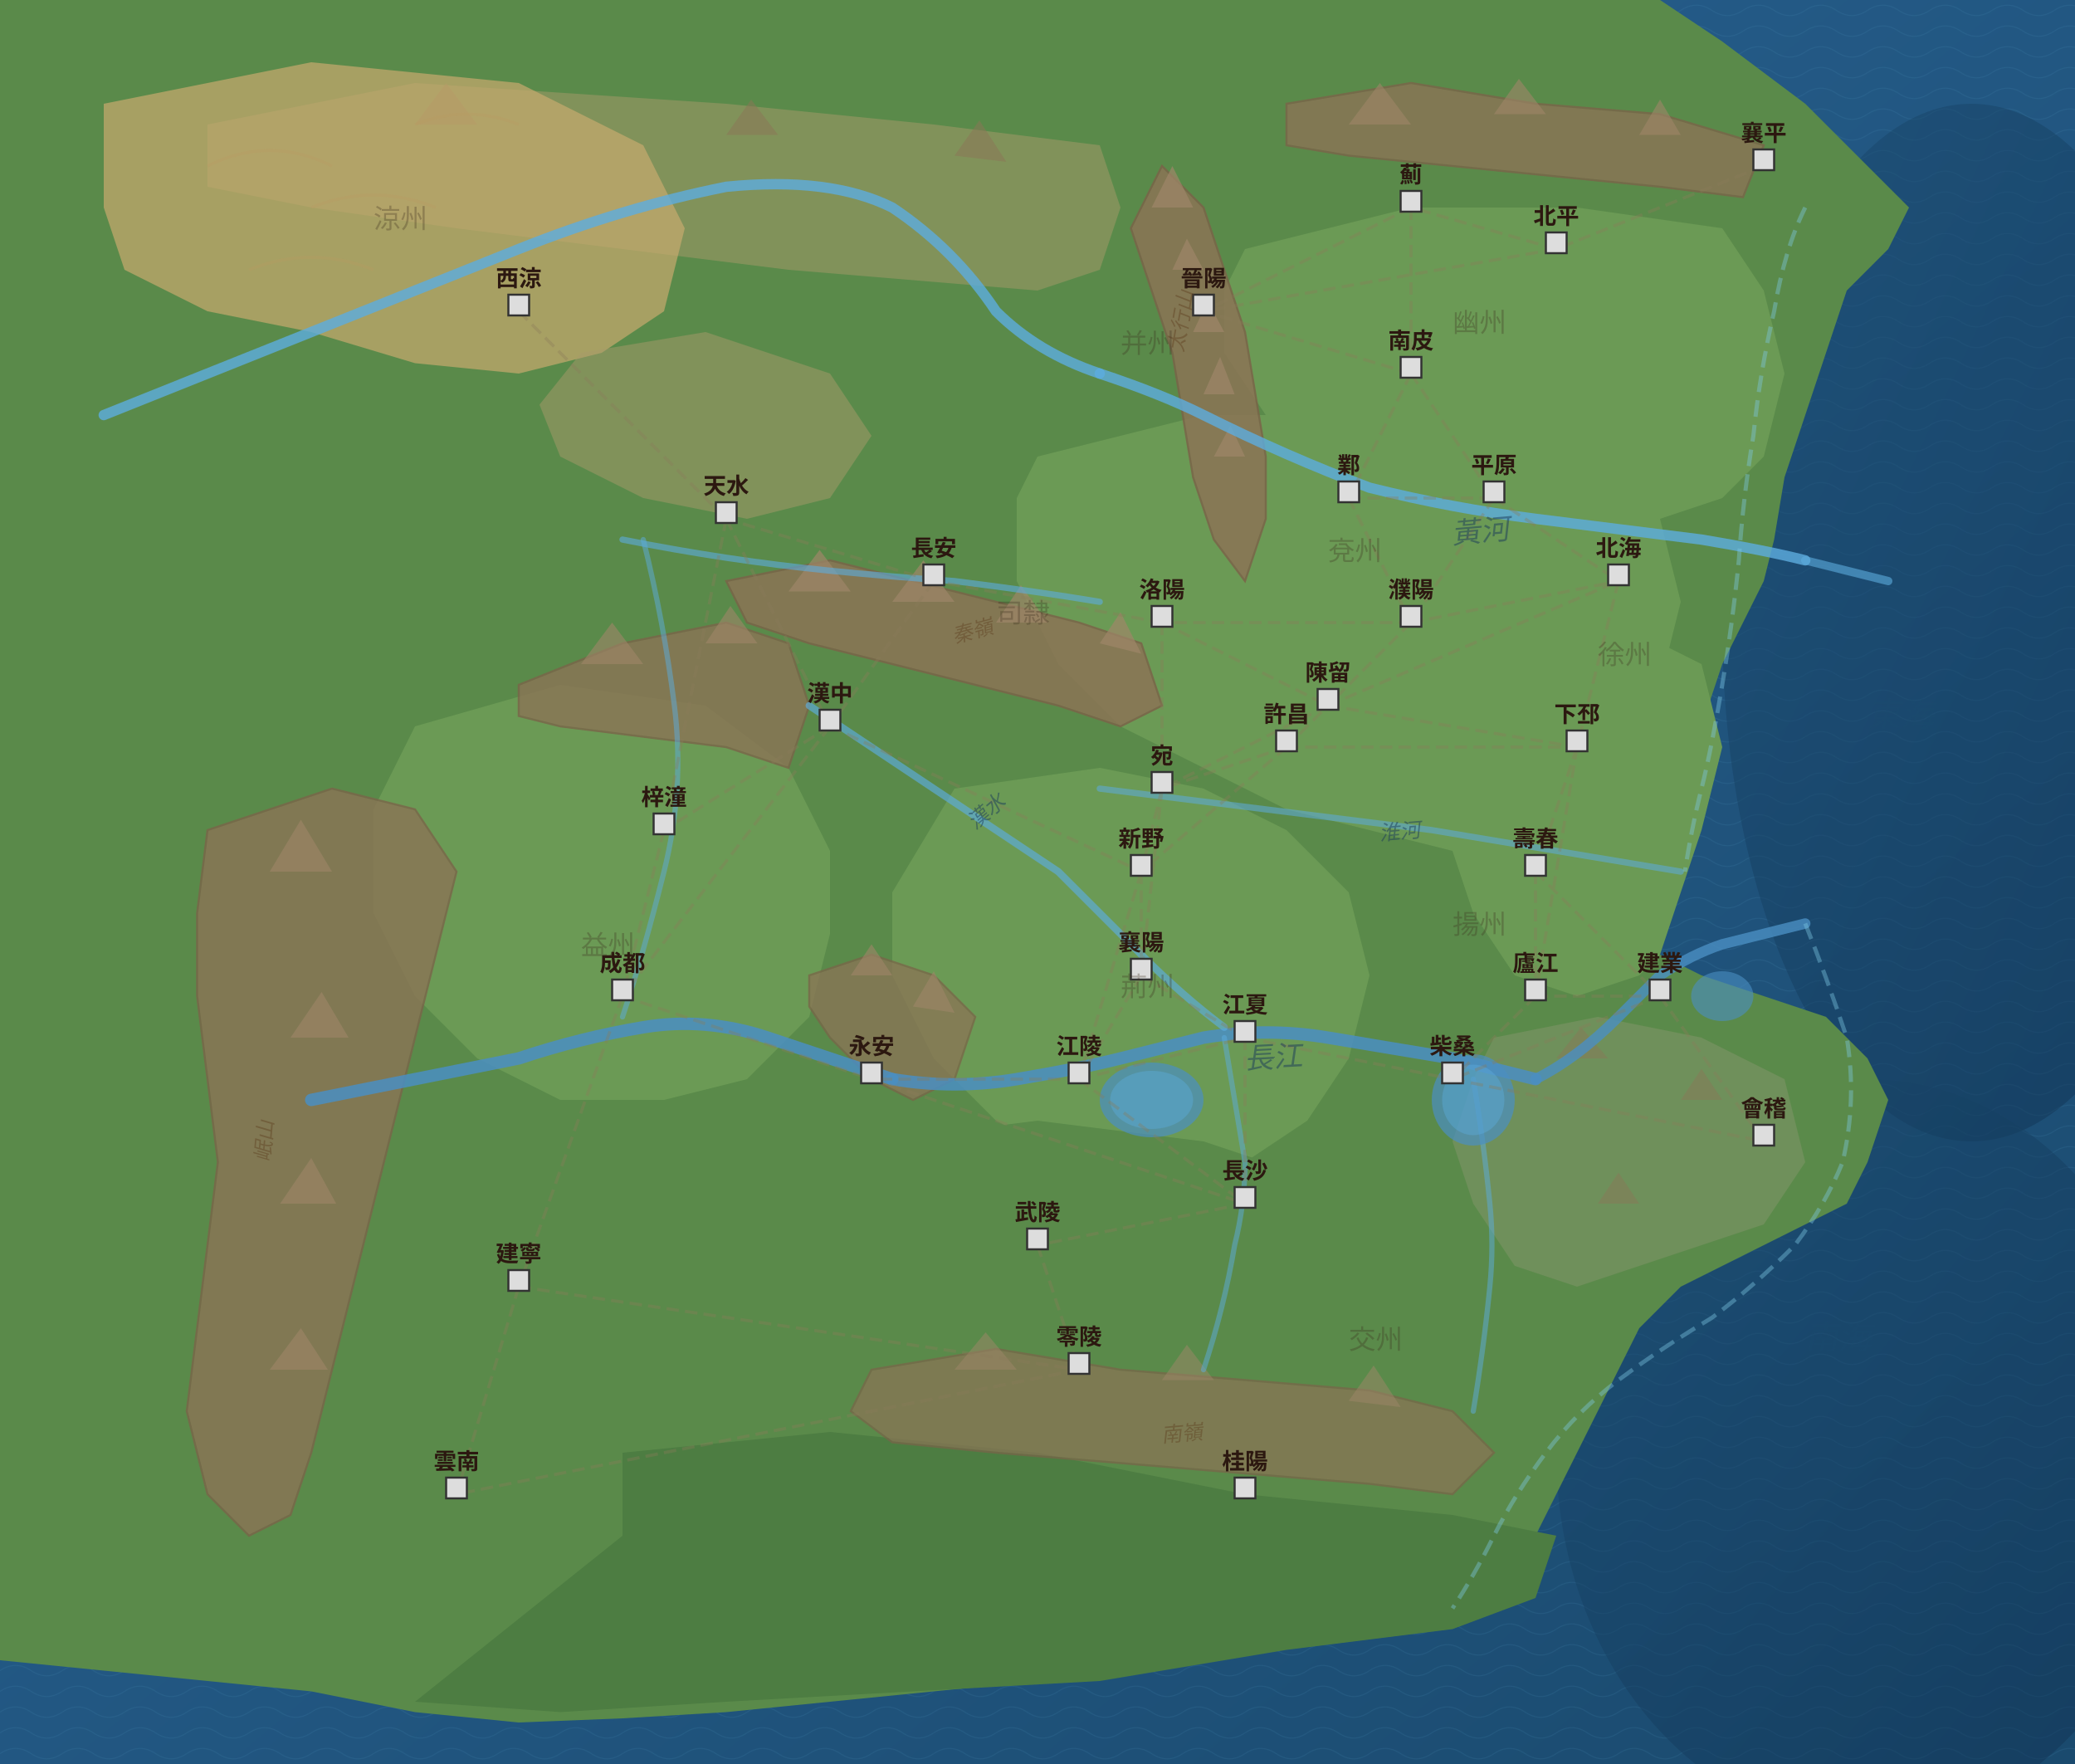
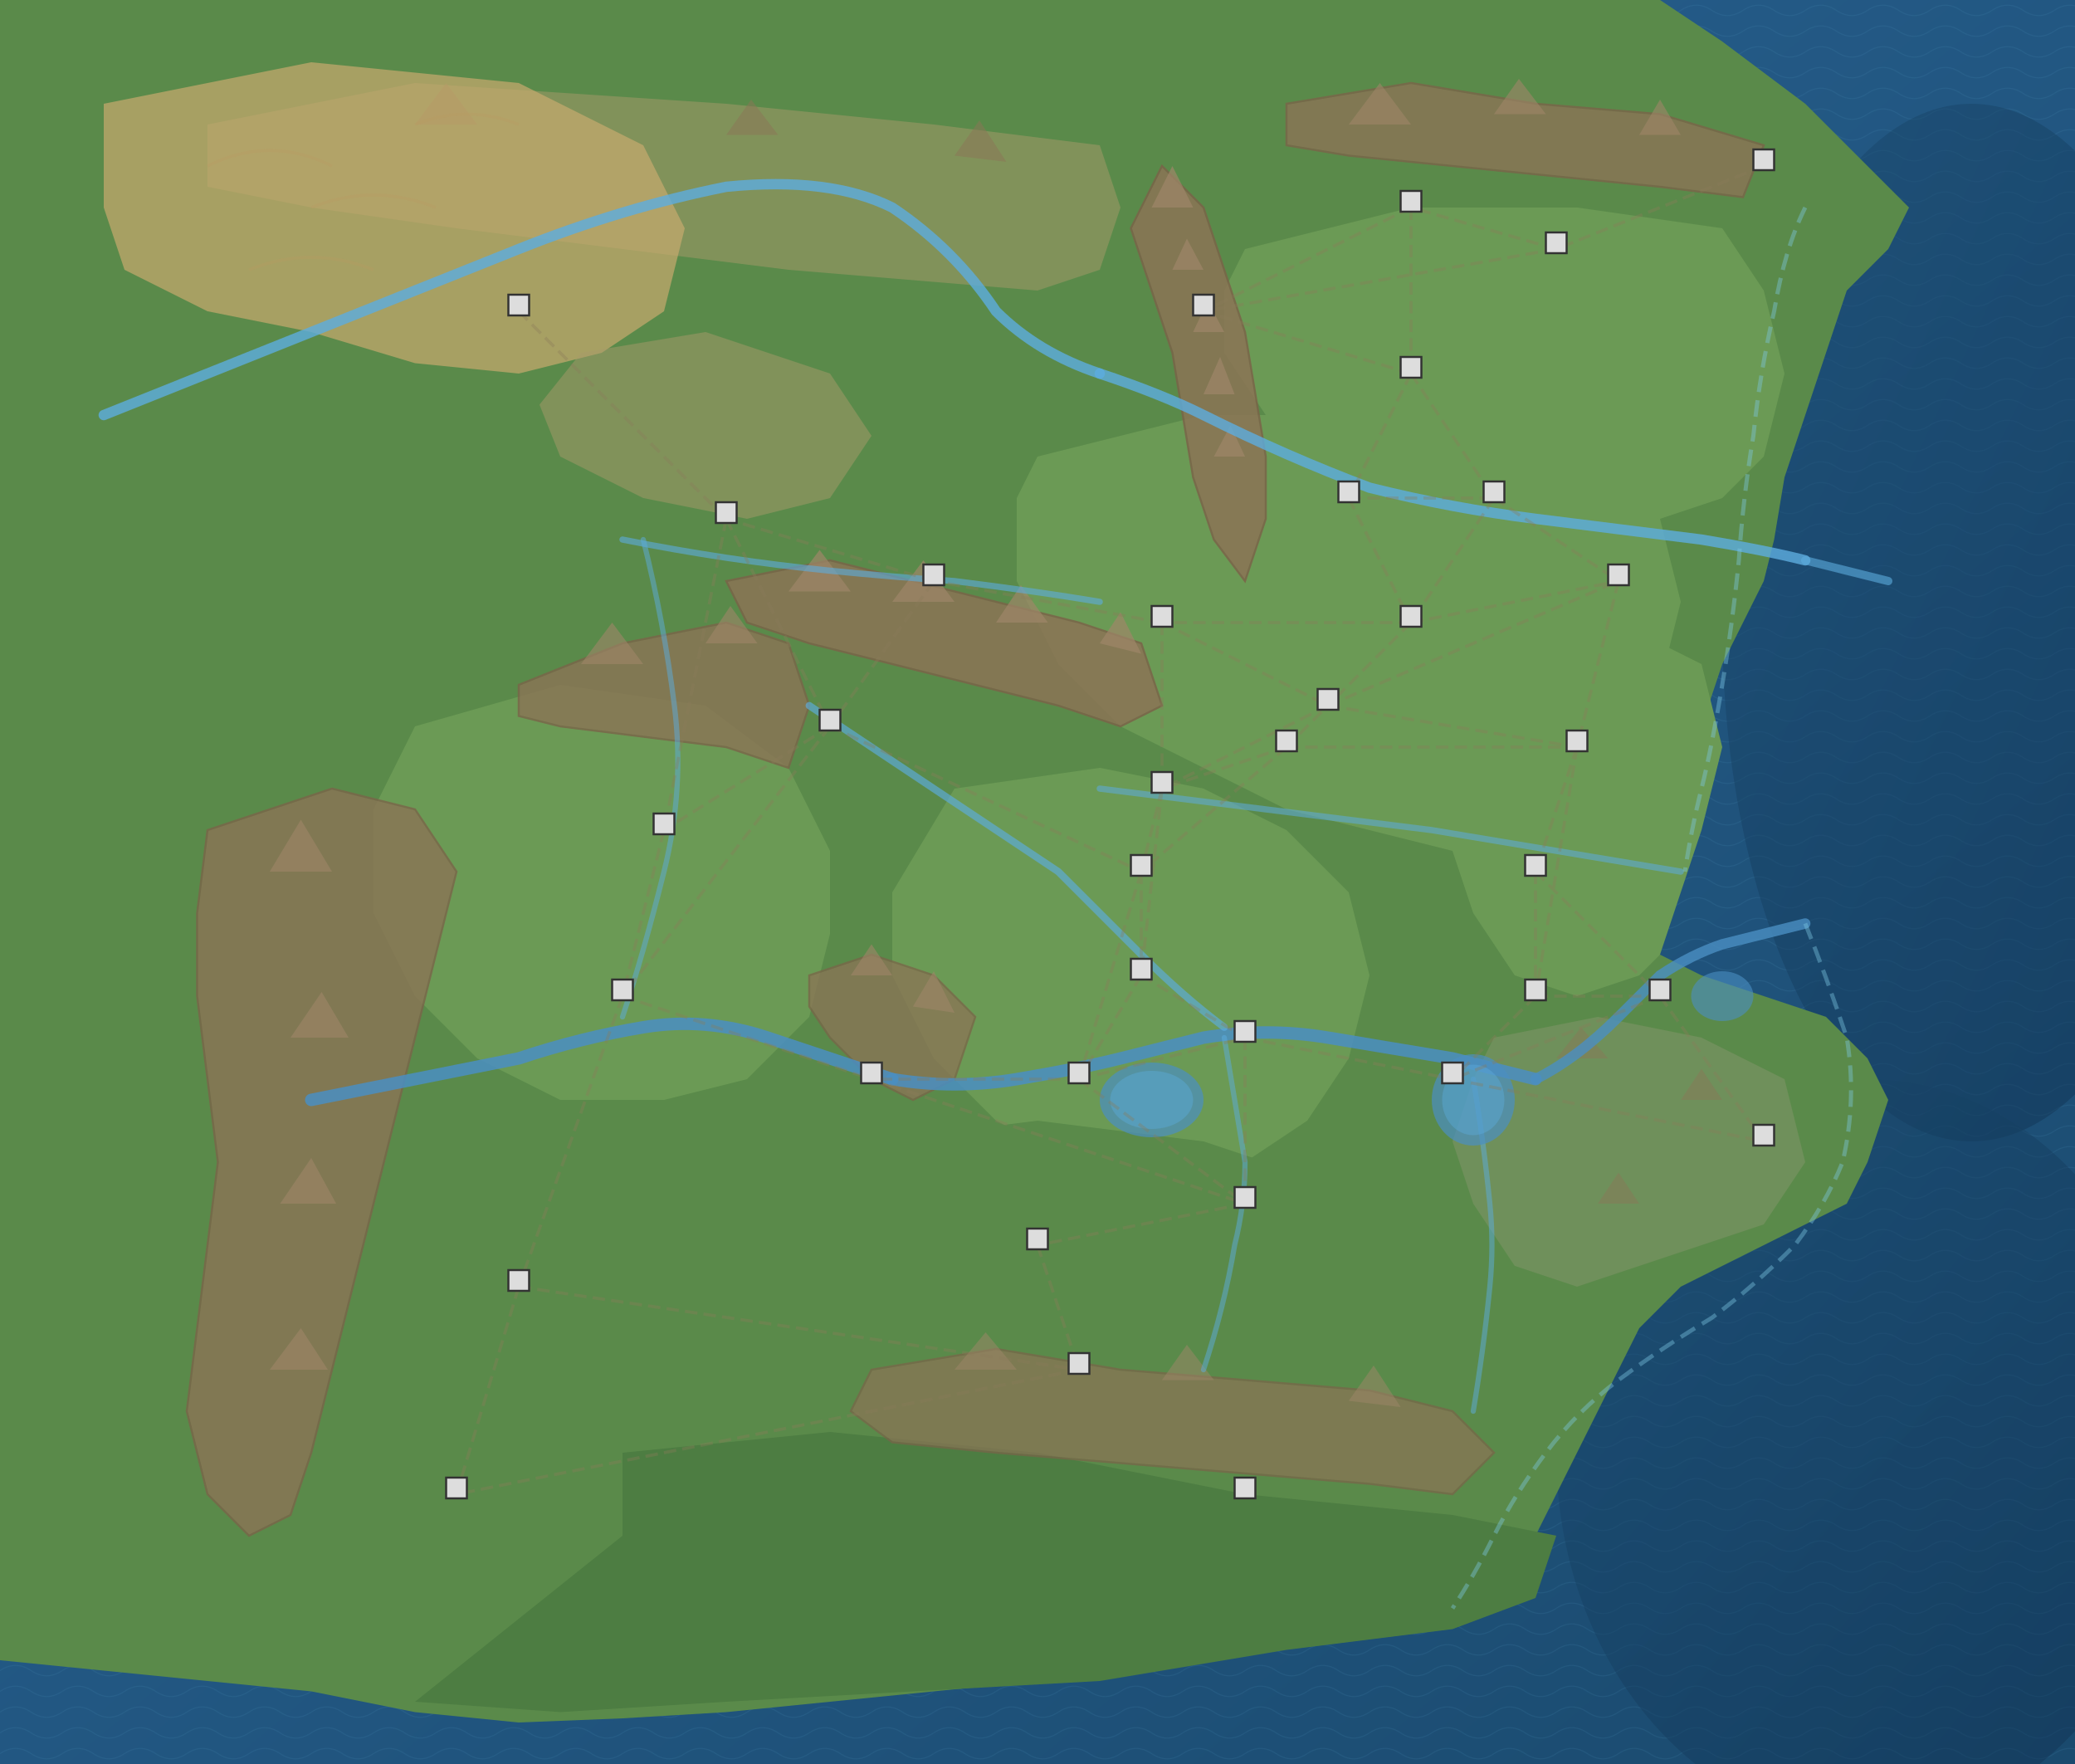
<svg xmlns="http://www.w3.org/2000/svg" viewBox="0 0 1000 850" width="1000" height="850">
  <defs>
    <linearGradient id="oceanGrad" x1="0%" y1="0%" x2="100%" y2="100%">
      <stop offset="0%" style="stop-color:#2a6496" />
      <stop offset="100%" style="stop-color:#1a4a6e" />
    </linearGradient>
    <linearGradient id="deepOcean" x1="0%" y1="0%" x2="100%" y2="100%">
      <stop offset="0%" style="stop-color:#1a4a6e" />
      <stop offset="100%" style="stop-color:#0f3050" />
    </linearGradient>
    <pattern id="mountainTex" x="0" y="0" width="20" height="20" patternUnits="userSpaceOnUse">
      <rect width="20" height="20" fill="#8B7355" />
      <path d="M0,20 L5,10 L10,20 Z" fill="#7a6348" opacity="0.4" />
      <path d="M10,20 L15,8 L20,20 Z" fill="#6b5540" opacity="0.3" />
    </pattern>
    <pattern id="desertTex" x="0" y="0" width="16" height="16" patternUnits="userSpaceOnUse">
      <rect width="16" height="16" fill="#c8a96e" />
      <circle cx="4" cy="4" r="1" fill="#b89960" opacity="0.3" />
      <circle cx="12" cy="10" r="1" fill="#b89960" opacity="0.3" />
    </pattern>
    <pattern id="forestTex" x="0" y="0" width="12" height="12" patternUnits="userSpaceOnUse">
      <rect width="12" height="12" fill="#3d6b35" />
      <circle cx="3" cy="3" r="2" fill="#2d5a28" opacity="0.4" />
      <circle cx="9" cy="8" r="2.5" fill="#346030" opacity="0.3" />
    </pattern>
    <pattern id="waveTex" x="0" y="0" width="30" height="10" patternUnits="userSpaceOnUse">
      <rect width="30" height="10" fill="none" />
      <path d="M0,5 Q7.5,0 15,5 Q22.5,10 30,5" stroke="#4a90b8" stroke-width="0.5" fill="none" opacity="0.3" />
    </pattern>
    <pattern id="snowTex" x="0" y="0" width="8" height="8" patternUnits="userSpaceOnUse">
      <rect width="8" height="8" fill="#a8b898" />
      <circle cx="2" cy="2" r="0.5" fill="#bcc8b0" opacity="0.5" />
      <circle cx="6" cy="6" r="0.5" fill="#bcc8b0" opacity="0.5" />
    </pattern>
    <filter id="roadShadow">
      <feDropShadow dx="0.5" dy="0.5" stdDeviation="0.5" flood-color="#000" flood-opacity="0.15" />
    </filter>
  </defs>
  <rect x="0" y="0" width="1000" height="850" fill="url(#oceanGrad)" />
  <rect x="0" y="0" width="1000" height="850" fill="url(#waveTex)" opacity="0.5" />
  <ellipse cx="950" cy="300" rx="120" ry="250" fill="url(#deepOcean)" opacity="0.5" />
  <ellipse cx="900" cy="700" rx="150" ry="180" fill="url(#deepOcean)" opacity="0.5" />
  <path d="     M 50,0      L 400,0 L 500,0 L 600,0 L 700,0 L 800,0     L 830,20 L 870,50 L 900,80 L 920,100     L 910,120 L 890,140 L 880,170 L 870,200     L 860,230 L 855,260 L 850,280 L 840,300     L 830,320 L 820,350 L 810,370 L 800,390     L 795,410 L 790,430 L 785,440 L 800,460     L 820,470 L 850,480 L 880,490 L 900,510     L 910,530 L 900,560 L 890,580 L 870,590     L 850,600 L 830,610 L 810,620 L 790,640     L 780,660 L 770,680 L 760,700 L 750,720     L 740,740 L 720,760 L 700,770 L 680,775     L 660,780 L 640,782 L 620,785 L 600,790     L 550,800 L 500,810 L 450,815 L 400,820     L 350,825 L 300,828 L 250,830     L 200,825 L 150,815 L 100,810     L 50,805 L 0,800 L 0,0 Z   " fill="#5a8a4a" stroke="none" />
  <path d="     M 500,220 L 580,200 L 650,200 L 720,210 L 780,220      L 800,250 L 810,290 L 800,330 L 790,370      L 770,390 L 740,400 L 700,410 L 660,400      L 620,390 L 580,370 L 540,350 L 510,320      L 490,280 L 490,240 Z   " fill="#6b9a55" stroke="none" />
  <path d="     M 600,120 L 680,100 L 760,100 L 830,110     L 850,140 L 860,180 L 850,220 L 830,240     L 800,250 L 750,240 L 700,230 L 650,220      L 610,200 L 590,170 L 590,140 Z   " fill="#6b9a55" stroke="none" />
  <path d="     M 460,380 L 530,370 L 580,380 L 620,400      L 650,430 L 660,470 L 650,510 L 630,540      L 600,560 L 560,570 L 520,560 L 480,540      L 450,510 L 430,470 L 430,430 Z   " fill="#6b9a55" stroke="none" />
  <path d="     M 720,310 L 780,300 L 820,320 L 830,360      L 820,400 L 810,430 L 800,460 L 790,470      L 760,480 L 730,470 L 710,440 L 700,410      L 700,370 L 710,340 Z   " fill="#6b9a55" stroke="none" />
  <path d="     M 200,350 L 270,330 L 340,340 L 380,370      L 400,410 L 400,450 L 390,490 L 360,520      L 320,530 L 270,530 L 230,510 L 200,480      L 180,440 L 180,390 Z   " fill="#6b9a55" stroke="none" />
  <path d="     M 420,550 L 500,540 L 580,550 L 640,570     L 680,600 L 700,640 L 690,680 L 660,710     L 620,730 L 570,740 L 520,730 L 470,710     L 430,680 L 410,640 L 400,600 L 410,570 Z   " fill="#5a8a4a" stroke="none" />
  <path d="     M 300,700 L 400,690 L 500,700 L 600,720     L 700,730 L 750,740 L 740,770 L 700,785     L 620,795 L 530,810 L 440,815 L 350,820     L 270,825 L 200,820 L 250,780 L 300,740 Z   " fill="#4d7d42" stroke="none" />
  <path d="     M 560,80 L 580,100 L 590,130 L 600,160      L 605,190 L 610,220 L 610,250 L 600,280      L 585,260 L 575,230 L 570,200 L 565,170      L 555,140 L 545,110 Z   " fill="#8B7355" stroke="#7a6348" stroke-width="1" opacity="0.85" />
  <path d="M555,100 L565,80 L575,100 Z" fill="#9e8668" opacity="0.7" />
  <path d="M565,130 L572,115 L580,130 Z" fill="#9e8668" opacity="0.7" />
  <path d="M575,160 L582,145 L590,160 Z" fill="#9e8668" opacity="0.7" />
  <path d="M580,190 L588,172 L595,190 Z" fill="#9e8668" opacity="0.7" />
  <path d="M585,220 L593,205 L600,220 Z" fill="#9e8668" opacity="0.7" />
  <path d="     M 620,50 L 680,40 L 740,50 L 800,55 L 850,70     L 840,95 L 800,90 L 750,85 L 700,80 L 650,75 L 620,70 Z   " fill="#8B7355" stroke="#7a6348" stroke-width="1" opacity="0.8" />
  <path d="M650,60 L665,40 L680,60 Z" fill="#9e8668" opacity="0.6" />
  <path d="M720,55 L732,38 L745,55 Z" fill="#9e8668" opacity="0.6" />
  <path d="M790,65 L800,48 L810,65 Z" fill="#9e8668" opacity="0.6" />
  <path d="     M 350,280 L 400,270 L 440,280 L 480,290      L 520,300 L 550,310 L 560,340      L 540,350 L 510,340 L 470,330      L 430,320 L 390,310 L 360,300 Z   " fill="#8B7355" stroke="#7a6348" stroke-width="1" opacity="0.85" />
  <path d="M380,285 L395,265 L410,285 Z" fill="#9e8668" opacity="0.7" />
  <path d="M430,290 L445,270 L460,290 Z" fill="#9e8668" opacity="0.7" />
  <path d="M480,300 L492,282 L505,300 Z" fill="#9e8668" opacity="0.7" />
  <path d="M530,310 L540,295 L550,315 Z" fill="#9e8668" opacity="0.7" />
  <path d="     M 250,330 L 300,310 L 350,300 L 380,310      L 390,340 L 380,370 L 350,360      L 310,355 L 270,350 L 250,345 Z   " fill="#8B7355" stroke="#7a6348" stroke-width="1" opacity="0.8" />
  <path d="M280,320 L295,300 L310,320 Z" fill="#9e8668" opacity="0.6" />
  <path d="M340,310 L352,292 L365,310 Z" fill="#9e8668" opacity="0.6" />
  <path d="     M 390,470 L 420,460 L 450,470 L 470,490      L 460,520 L 440,530 L 420,520      L 400,500 L 390,485 Z   " fill="#8B7355" stroke="#7a6348" stroke-width="1" opacity="0.75" />
  <path d="M410,470 L420,455 L430,470 Z" fill="#9e8668" opacity="0.6" />
  <path d="M440,485 L450,468 L460,488 Z" fill="#9e8668" opacity="0.6" />
  <path d="     M 100,400 L 160,380 L 200,390 L 220,420      L 210,460 L 200,500 L 190,540 L 180,580      L 170,620 L 160,660 L 150,700 L 140,730     L 120,740 L 100,720 L 90,680 L 95,640      L 100,600 L 105,560 L 100,520 L 95,480 L 95,440 Z   " fill="#8B7355" stroke="#7a6348" stroke-width="1" opacity="0.8" />
  <path d="M130,420 L145,395 L160,420 Z" fill="#9e8668" opacity="0.6" />
  <path d="M140,500 L155,478 L168,500 Z" fill="#9e8668" opacity="0.6" />
  <path d="M135,580 L150,558 L162,580 Z" fill="#9e8668" opacity="0.6" />
  <path d="M130,660 L145,640 L158,660 Z" fill="#9e8668" opacity="0.6" />
  <path d="     M 420,660 L 480,650 L 540,660 L 600,665      L 660,670 L 700,680 L 720,700      L 700,720 L 660,715 L 600,710      L 540,705 L 480,700 L 430,695 L 410,680 Z   " fill="#8B7355" stroke="#7a6348" stroke-width="1" opacity="0.7" />
  <path d="M460,660 L475,642 L490,660 Z" fill="#9e8668" opacity="0.5" />
  <path d="M560,665 L572,648 L585,665 Z" fill="#9e8668" opacity="0.5" />
  <path d="M650,675 L662,658 L675,678 Z" fill="#9e8668" opacity="0.5" />
  <path d="     M 720,500 L 770,490 L 820,500 L 860,520     L 870,560 L 850,590 L 820,600 L 790,610     L 760,620 L 730,610 L 710,580 L 700,550 L 710,520 Z   " fill="#7d9465" stroke="none" opacity="0.6" />
  <path d="M750,510 L762,495 L775,510 Z" fill="#8B7355" opacity="0.4" />
  <path d="M810,530 L820,515 L830,530 Z" fill="#8B7355" opacity="0.4" />
  <path d="M770,580 L780,565 L790,580 Z" fill="#8B7355" opacity="0.4" />
  <path d="     M 100,60 L 200,40 L 350,50 L 450,60 L 530,70     L 540,100 L 530,130 L 500,140      L 440,135 L 380,130 L 300,120      L 220,110 L 150,100 L 100,90 Z   " fill="#a8996a" stroke="none" opacity="0.5" />
  <path d="M200,60 L215,40 L230,60 Z" fill="#8B7355" opacity="0.5" />
  <path d="M350,65 L362,48 L375,65 Z" fill="#8B7355" opacity="0.5" />
  <path d="M460,75 L472,58 L485,78 Z" fill="#8B7355" opacity="0.5" />
  <path d="     M 50,50 L 150,30 L 250,40 L 310,70      L 330,110 L 320,150 L 290,170 L 250,180      L 200,175 L 150,160 L 100,150      L 60,130 L 50,100 Z   " fill="#c8a96e" stroke="none" opacity="0.7" />
  <path d="M100,80 Q130,65 160,80" stroke="#b89960" stroke-width="1.5" fill="none" opacity="0.3" />
  <path d="M150,100 Q180,88 210,100" stroke="#b89960" stroke-width="1.5" fill="none" opacity="0.3" />
  <path d="M120,130 Q150,118 180,130" stroke="#b89960" stroke-width="1.5" fill="none" opacity="0.3" />
  <path d="M200,60 Q225,50 250,60" stroke="#b89960" stroke-width="1.5" fill="none" opacity="0.3" />
  <path d="     M 280,170 L 340,160 L 400,180 L 420,210     L 400,240 L 360,250 L 310,240      L 270,220 L 260,195 Z   " fill="#a8996a" stroke="none" opacity="0.5" />
  <path d="     M 50,200      Q 100,180 150,160      Q 200,140 250,120     Q 300,100 350,90     Q 400,85 430,100     Q 460,120 480,150     Q 500,170 530,180   " stroke="#5cacde" stroke-width="5" fill="none" opacity="0.8" stroke-linecap="round" />
  <path d="     M 530,180      Q 560,190 580,200     Q 620,220 660,235     Q 700,245 740,250     Q 780,255 820,260     Q 850,265 870,270   " stroke="#5cacde" stroke-width="5" fill="none" opacity="0.8" stroke-linecap="round" />
  <path d="     M 870,270 Q 890,275 910,280   " stroke="#5cacde" stroke-width="4" fill="none" opacity="0.6" stroke-linecap="round" />
  <path d="     M 300,260 Q 350,270 400,275 Q 430,278 460,280 Q 500,285 530,290   " stroke="#5cacde" stroke-width="3" fill="none" opacity="0.6" stroke-linecap="round" />
  <path d="     M 150,530      Q 200,520 250,510     Q 280,500 310,495     Q 340,490 370,500     Q 400,510 430,520   " stroke="#4a8ec2" stroke-width="6" fill="none" opacity="0.85" stroke-linecap="round" />
  <path d="     M 430,520      Q 460,525 490,520     Q 520,515 540,510     Q 560,505 580,500     Q 610,495 640,500     Q 670,505 700,510     Q 720,515 740,520   " stroke="#4a8ec2" stroke-width="6" fill="none" opacity="0.85" stroke-linecap="round" />
  <path d="     M 740,520      Q 760,510 780,490     Q 790,480 800,470     Q 815,460 830,455     Q 850,450 870,445   " stroke="#4a8ec2" stroke-width="5" fill="none" opacity="0.8" stroke-linecap="round" />
  <path d="     M 390,340      Q 420,360 450,380     Q 480,400 510,420     Q 530,440 550,460     Q 570,480 590,495   " stroke="#5cacde" stroke-width="3.5" fill="none" opacity="0.65" stroke-linecap="round" />
  <path d="     M 530,380      Q 570,385 610,390     Q 650,395 690,400     Q 720,405 750,410     Q 780,415 810,420   " stroke="#5cacde" stroke-width="3" fill="none" opacity="0.55" stroke-linecap="round" />
  <path d="     M 310,260 Q 320,300 325,340 Q 330,380 320,420 Q 310,460 300,490   " stroke="#5cacde" stroke-width="2.5" fill="none" opacity="0.5" stroke-linecap="round" />
  <path d="     M 590,500 Q 595,530 600,560 Q 600,580 595,600 Q 590,630 580,660   " stroke="#5cacde" stroke-width="2.5" fill="none" opacity="0.5" stroke-linecap="round" />
  <path d="     M 710,520 Q 715,550 718,580 Q 720,600 718,620 Q 715,650 710,680   " stroke="#5cacde" stroke-width="2.5" fill="none" opacity="0.5" stroke-linecap="round" />
  <ellipse cx="555" cy="530" rx="25" ry="18" fill="#4a8ec2" opacity="0.7" />
  <ellipse cx="555" cy="530" rx="20" ry="14" fill="#5cacde" opacity="0.4" />
  <ellipse cx="710" cy="530" rx="20" ry="22" fill="#4a8ec2" opacity="0.7" />
  <ellipse cx="710" cy="530" rx="15" ry="17" fill="#5cacde" opacity="0.4" />
  <ellipse cx="830" cy="480" rx="15" ry="12" fill="#4a8ec2" opacity="0.6" />
  <path d="     M 870,100 Q 860,120 855,150 Q 848,180 845,210 Q 840,240 838,270     Q 835,300 830,330 Q 825,360 820,380 Q 815,400 812,420   " stroke="#7ec8e3" stroke-width="2" fill="none" opacity="0.4" stroke-dasharray="8,4" />
  <path d="     M 870,445 Q 880,470 890,500 Q 895,530 888,560     Q 880,580 865,600 Q 845,620 825,635     Q 800,650 780,665 Q 760,680 745,700     Q 730,720 720,740 Q 710,760 700,775   " stroke="#7ec8e3" stroke-width="2" fill="none" opacity="0.4" stroke-dasharray="8,4" />
  <g stroke="#8a7a5a" stroke-width="1.5" fill="none" opacity="0.35" stroke-dasharray="6,3">
    <line x1="850" y1="80" x2="750" y2="120" />
    <line x1="750" y1="120" x2="680" y2="100" />
    <line x1="680" y1="100" x2="680" y2="180" />
    <line x1="750" y1="120" x2="580" y2="150" />
    <line x1="680" y1="100" x2="580" y2="150" />
    <line x1="680" y1="180" x2="580" y2="150" />
    <line x1="680" y1="180" x2="650" y2="240" />
    <line x1="680" y1="180" x2="720" y2="240" />
    <line x1="650" y1="240" x2="720" y2="240" />
    <line x1="650" y1="240" x2="680" y2="300" />
    <line x1="720" y1="240" x2="680" y2="300" />
    <line x1="720" y1="240" x2="780" y2="280" />
    <line x1="680" y1="300" x2="560" y2="300" />
    <line x1="680" y1="300" x2="640" y2="340" />
    <line x1="680" y1="300" x2="780" y2="280" />
    <line x1="560" y1="300" x2="450" y2="280" />
    <line x1="560" y1="300" x2="560" y2="380" />
    <line x1="560" y1="300" x2="640" y2="340" />
    <line x1="450" y1="280" x2="350" y2="250" />
    <line x1="450" y1="280" x2="400" y2="350" />
    <line x1="350" y1="250" x2="400" y2="350" />
    <line x1="350" y1="250" x2="320" y2="400" />
    <line x1="640" y1="340" x2="560" y2="380" />
    <line x1="640" y1="340" x2="780" y2="280" />
    <line x1="640" y1="340" x2="760" y2="360" />
    <line x1="780" y1="280" x2="760" y2="360" />
    <line x1="760" y1="360" x2="740" y2="420" />
    <line x1="760" y1="360" x2="740" y2="480" />
    <line x1="740" y1="420" x2="740" y2="480" />
    <line x1="740" y1="420" x2="800" y2="480" />
    <line x1="560" y1="380" x2="550" y2="420" />
    <line x1="560" y1="380" x2="550" y2="470" />
    <line x1="400" y1="350" x2="550" y2="420" />
    <line x1="400" y1="350" x2="320" y2="400" />
    <line x1="400" y1="350" x2="300" y2="480" />
    <line x1="550" y1="420" x2="550" y2="470" />
    <line x1="550" y1="420" x2="520" y2="520" />
    <line x1="550" y1="470" x2="520" y2="520" />
    <line x1="550" y1="470" x2="600" y2="500" />
    <line x1="740" y1="480" x2="800" y2="480" />
    <line x1="740" y1="480" x2="700" y2="520" />
    <line x1="800" y1="480" x2="700" y2="520" />
    <line x1="800" y1="480" x2="850" y2="550" />
    <line x1="520" y1="520" x2="600" y2="500" />
    <line x1="520" y1="520" x2="420" y2="520" />
    <line x1="520" y1="520" x2="600" y2="580" />
    <line x1="600" y1="500" x2="700" y2="520" />
    <line x1="600" y1="500" x2="600" y2="580" />
    <line x1="700" y1="520" x2="850" y2="550" />
    <line x1="320" y1="400" x2="300" y2="480" />
    <line x1="300" y1="480" x2="420" y2="520" />
    <line x1="300" y1="480" x2="250" y2="620" />
    <line x1="420" y1="520" x2="600" y2="580" />
    <line x1="600" y1="580" x2="500" y2="600" />
    <line x1="500" y1="600" x2="520" y2="660" />
    <line x1="250" y1="620" x2="520" y2="660" />
    <line x1="250" y1="620" x2="220" y2="720" />
    <line x1="520" y1="660" x2="220" y2="720" />
    <line x1="250" y1="150" x2="350" y2="250" />
    <line x1="620" y1="360" x2="560" y2="380" />
    <line x1="620" y1="360" x2="640" y2="340" />
    <line x1="620" y1="360" x2="760" y2="360" />
    <line x1="620" y1="360" x2="550" y2="420" />
  </g>
  <g>
    <rect x="845" y="72" width="10" height="10" fill="#ddd" stroke="#333" stroke-width="1" />
-     <text x="850" y="68" font-size="11" fill="#2c1810" text-anchor="middle" font-family="serif" font-weight="bold">襄平</text>
    <rect x="745" y="112" width="10" height="10" fill="#ddd" stroke="#333" stroke-width="1" />
-     <text x="750" y="108" font-size="11" fill="#2c1810" text-anchor="middle" font-family="serif" font-weight="bold">北平</text>
    <rect x="675" y="92" width="10" height="10" fill="#ddd" stroke="#333" stroke-width="1" />
-     <text x="680" y="88" font-size="11" fill="#2c1810" text-anchor="middle" font-family="serif" font-weight="bold">薊</text>
    <rect x="675" y="172" width="10" height="10" fill="#ddd" stroke="#333" stroke-width="1" />
-     <text x="680" y="168" font-size="11" fill="#2c1810" text-anchor="middle" font-family="serif" font-weight="bold">南皮</text>
    <rect x="575" y="142" width="10" height="10" fill="#ddd" stroke="#333" stroke-width="1" />
-     <text x="580" y="138" font-size="11" fill="#2c1810" text-anchor="middle" font-family="serif" font-weight="bold">晉陽</text>
    <rect x="645" y="232" width="10" height="10" fill="#ddd" stroke="#333" stroke-width="1" />
-     <text x="650" y="228" font-size="11" fill="#2c1810" text-anchor="middle" font-family="serif" font-weight="bold">鄴</text>
    <rect x="715" y="232" width="10" height="10" fill="#ddd" stroke="#333" stroke-width="1" />
-     <text x="720" y="228" font-size="11" fill="#2c1810" text-anchor="middle" font-family="serif" font-weight="bold">平原</text>
    <rect x="675" y="292" width="10" height="10" fill="#ddd" stroke="#333" stroke-width="1" />
-     <text x="680" y="288" font-size="11" fill="#2c1810" text-anchor="middle" font-family="serif" font-weight="bold">濮陽</text>
    <rect x="555" y="292" width="10" height="10" fill="#ddd" stroke="#333" stroke-width="1" />
-     <text x="560" y="288" font-size="11" fill="#2c1810" text-anchor="middle" font-family="serif" font-weight="bold">洛陽</text>
    <rect x="445" y="272" width="10" height="10" fill="#ddd" stroke="#333" stroke-width="1" />
-     <text x="450" y="268" font-size="11" fill="#2c1810" text-anchor="middle" font-family="serif" font-weight="bold">長安</text>
    <rect x="555" y="372" width="10" height="10" fill="#ddd" stroke="#333" stroke-width="1" />
-     <text x="560" y="368" font-size="11" fill="#2c1810" text-anchor="middle" font-family="serif" font-weight="bold">宛</text>
    <rect x="635" y="332" width="10" height="10" fill="#ddd" stroke="#333" stroke-width="1" />
-     <text x="640" y="328" font-size="11" fill="#2c1810" text-anchor="middle" font-family="serif" font-weight="bold">陳留</text>
    <rect x="775" y="272" width="10" height="10" fill="#ddd" stroke="#333" stroke-width="1" />
-     <text x="780" y="268" font-size="11" fill="#2c1810" text-anchor="middle" font-family="serif" font-weight="bold">北海</text>
    <rect x="755" y="352" width="10" height="10" fill="#ddd" stroke="#333" stroke-width="1" />
-     <text x="760" y="348" font-size="11" fill="#2c1810" text-anchor="middle" font-family="serif" font-weight="bold">下邳</text>
    <rect x="735" y="412" width="10" height="10" fill="#ddd" stroke="#333" stroke-width="1" />
-     <text x="740" y="408" font-size="11" fill="#2c1810" text-anchor="middle" font-family="serif" font-weight="bold">壽春</text>
    <rect x="345" y="242" width="10" height="10" fill="#ddd" stroke="#333" stroke-width="1" />
-     <text x="350" y="238" font-size="11" fill="#2c1810" text-anchor="middle" font-family="serif" font-weight="bold">天水</text>
    <rect x="395" y="342" width="10" height="10" fill="#ddd" stroke="#333" stroke-width="1" />
-     <text x="400" y="338" font-size="11" fill="#2c1810" text-anchor="middle" font-family="serif" font-weight="bold">漢中</text>
    <rect x="545" y="412" width="10" height="10" fill="#ddd" stroke="#333" stroke-width="1" />
-     <text x="550" y="408" font-size="11" fill="#2c1810" text-anchor="middle" font-family="serif" font-weight="bold">新野</text>
    <rect x="545" y="462" width="10" height="10" fill="#ddd" stroke="#333" stroke-width="1" />
-     <text x="550" y="458" font-size="11" fill="#2c1810" text-anchor="middle" font-family="serif" font-weight="bold">襄陽</text>
    <rect x="735" y="472" width="10" height="10" fill="#ddd" stroke="#333" stroke-width="1" />
-     <text x="740" y="468" font-size="11" fill="#2c1810" text-anchor="middle" font-family="serif" font-weight="bold">廬江</text>
    <rect x="795" y="472" width="10" height="10" fill="#ddd" stroke="#333" stroke-width="1" />
-     <text x="800" y="468" font-size="11" fill="#2c1810" text-anchor="middle" font-family="serif" font-weight="bold">建業</text>
    <rect x="515" y="512" width="10" height="10" fill="#ddd" stroke="#333" stroke-width="1" />
-     <text x="520" y="508" font-size="11" fill="#2c1810" text-anchor="middle" font-family="serif" font-weight="bold">江陵</text>
    <rect x="595" y="492" width="10" height="10" fill="#ddd" stroke="#333" stroke-width="1" />
-     <text x="600" y="488" font-size="11" fill="#2c1810" text-anchor="middle" font-family="serif" font-weight="bold">江夏</text>
    <rect x="695" y="512" width="10" height="10" fill="#ddd" stroke="#333" stroke-width="1" />
-     <text x="700" y="508" font-size="11" fill="#2c1810" text-anchor="middle" font-family="serif" font-weight="bold">柴桑</text>
    <rect x="845" y="542" width="10" height="10" fill="#ddd" stroke="#333" stroke-width="1" />
-     <text x="850" y="538" font-size="11" fill="#2c1810" text-anchor="middle" font-family="serif" font-weight="bold">會稽</text>
    <rect x="315" y="392" width="10" height="10" fill="#ddd" stroke="#333" stroke-width="1" />
-     <text x="320" y="388" font-size="11" fill="#2c1810" text-anchor="middle" font-family="serif" font-weight="bold">梓潼</text>
    <rect x="295" y="472" width="10" height="10" fill="#ddd" stroke="#333" stroke-width="1" />
-     <text x="300" y="468" font-size="11" fill="#2c1810" text-anchor="middle" font-family="serif" font-weight="bold">成都</text>
    <rect x="415" y="512" width="10" height="10" fill="#ddd" stroke="#333" stroke-width="1" />
-     <text x="420" y="508" font-size="11" fill="#2c1810" text-anchor="middle" font-family="serif" font-weight="bold">永安</text>
    <rect x="595" y="572" width="10" height="10" fill="#ddd" stroke="#333" stroke-width="1" />
-     <text x="600" y="568" font-size="11" fill="#2c1810" text-anchor="middle" font-family="serif" font-weight="bold">長沙</text>
    <rect x="495" y="592" width="10" height="10" fill="#ddd" stroke="#333" stroke-width="1" />
-     <text x="500" y="588" font-size="11" fill="#2c1810" text-anchor="middle" font-family="serif" font-weight="bold">武陵</text>
    <rect x="245" y="612" width="10" height="10" fill="#ddd" stroke="#333" stroke-width="1" />
-     <text x="250" y="608" font-size="11" fill="#2c1810" text-anchor="middle" font-family="serif" font-weight="bold">建寧</text>
    <rect x="515" y="652" width="10" height="10" fill="#ddd" stroke="#333" stroke-width="1" />
-     <text x="520" y="648" font-size="11" fill="#2c1810" text-anchor="middle" font-family="serif" font-weight="bold">零陵</text>
    <rect x="215" y="712" width="10" height="10" fill="#ddd" stroke="#333" stroke-width="1" />
-     <text x="220" y="708" font-size="11" fill="#2c1810" text-anchor="middle" font-family="serif" font-weight="bold">雲南</text>
    <rect x="595" y="712" width="10" height="10" fill="#ddd" stroke="#333" stroke-width="1" />
-     <text x="600" y="708" font-size="11" fill="#2c1810" text-anchor="middle" font-family="serif" font-weight="bold">桂陽</text>
    <rect x="245" y="142" width="10" height="10" fill="#ddd" stroke="#333" stroke-width="1" />
-     <text x="250" y="138" font-size="11" fill="#2c1810" text-anchor="middle" font-family="serif" font-weight="bold">西涼</text>
    <rect x="615" y="352" width="10" height="10" fill="#ddd" stroke="#333" stroke-width="1" />
-     <text x="620" y="348" font-size="11" fill="#2c1810" text-anchor="middle" font-family="serif" font-weight="bold">許昌</text>
  </g>
  <g fill="#1a3a5a" font-size="14" font-family="serif" font-style="italic" opacity="0.5">
-     <text x="700" y="262" transform="rotate(-5, 700, 262)">黃河</text>
-     <text x="600" y="515" transform="rotate(-3, 600, 515)">長江</text>
-     <text x="470" y="400" transform="rotate(-40, 470, 400)" font-size="10">漢水</text>
-     <text x="665" y="405" transform="rotate(-5, 665, 405)" font-size="10">淮河</text>
+     
  </g>
  <g fill="#5a3a1a" font-size="12" font-family="serif" font-style="italic" opacity="0.4">
-     <text x="570" y="170" transform="rotate(-80, 570, 170)" font-size="10">太行山</text>
-     <text x="460" y="310" transform="rotate(-15, 460, 310)" font-size="10">秦嶺</text>
-     <text x="130" y="560" transform="rotate(-85, 130, 560)" font-size="10">岷山</text>
-     <text x="560" y="695" transform="rotate(-5, 560, 695)" font-size="10">南嶺</text>
+     
  </g>
  <g fill="#1a4a6e" font-size="16" font-family="serif" font-style="italic" opacity="0.35">
-     <text x="900" y="350">東海</text>
-     <text x="870" y="650">南海</text>
+     
  </g>
  <g fill="#3a2a1a" font-size="13" font-family="serif" opacity="0.3">
-     <text x="180" y="110">涼州</text>
-     <text x="700" y="160">幽州</text>
-     <text x="540" y="170">并州</text>
-     <text x="640" y="270">兗州</text>
-     <text x="770" y="320">徐州</text>
-     <text x="480" y="300">司隸</text>
-     <text x="700" y="450">揚州</text>
-     <text x="540" y="480">荊州</text>
-     <text x="280" y="460">益州</text>
-     <text x="650" y="650">交州</text>
  </g>
</svg>
